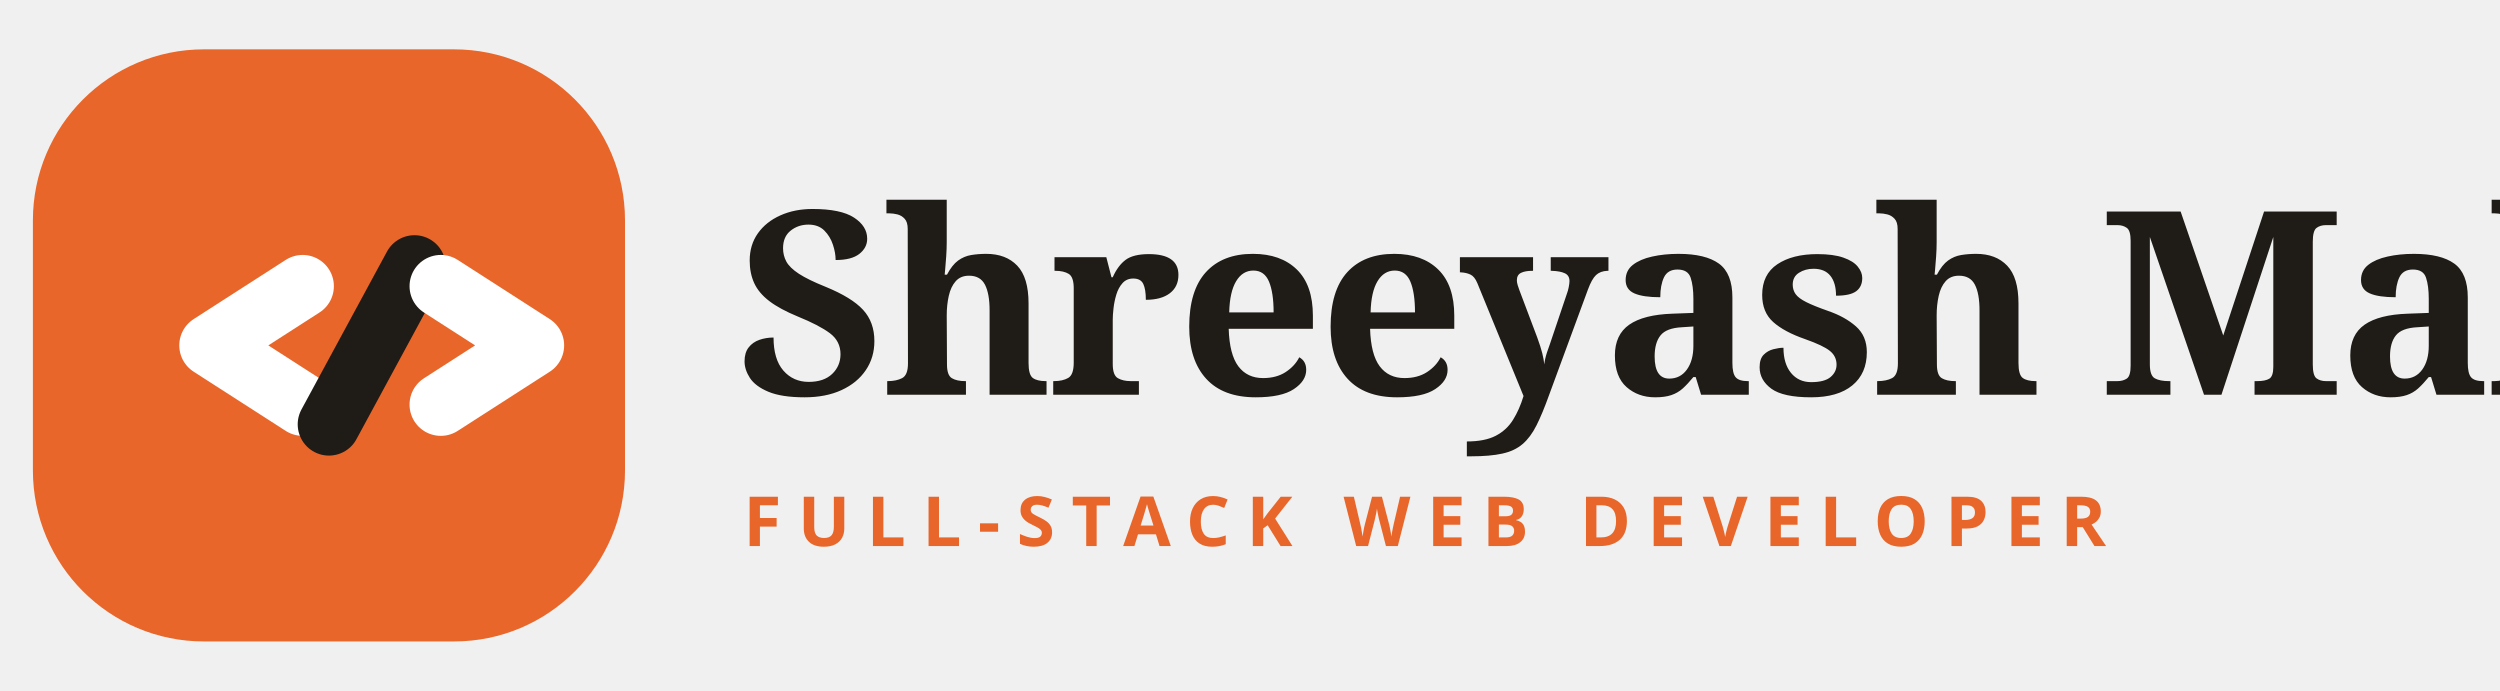
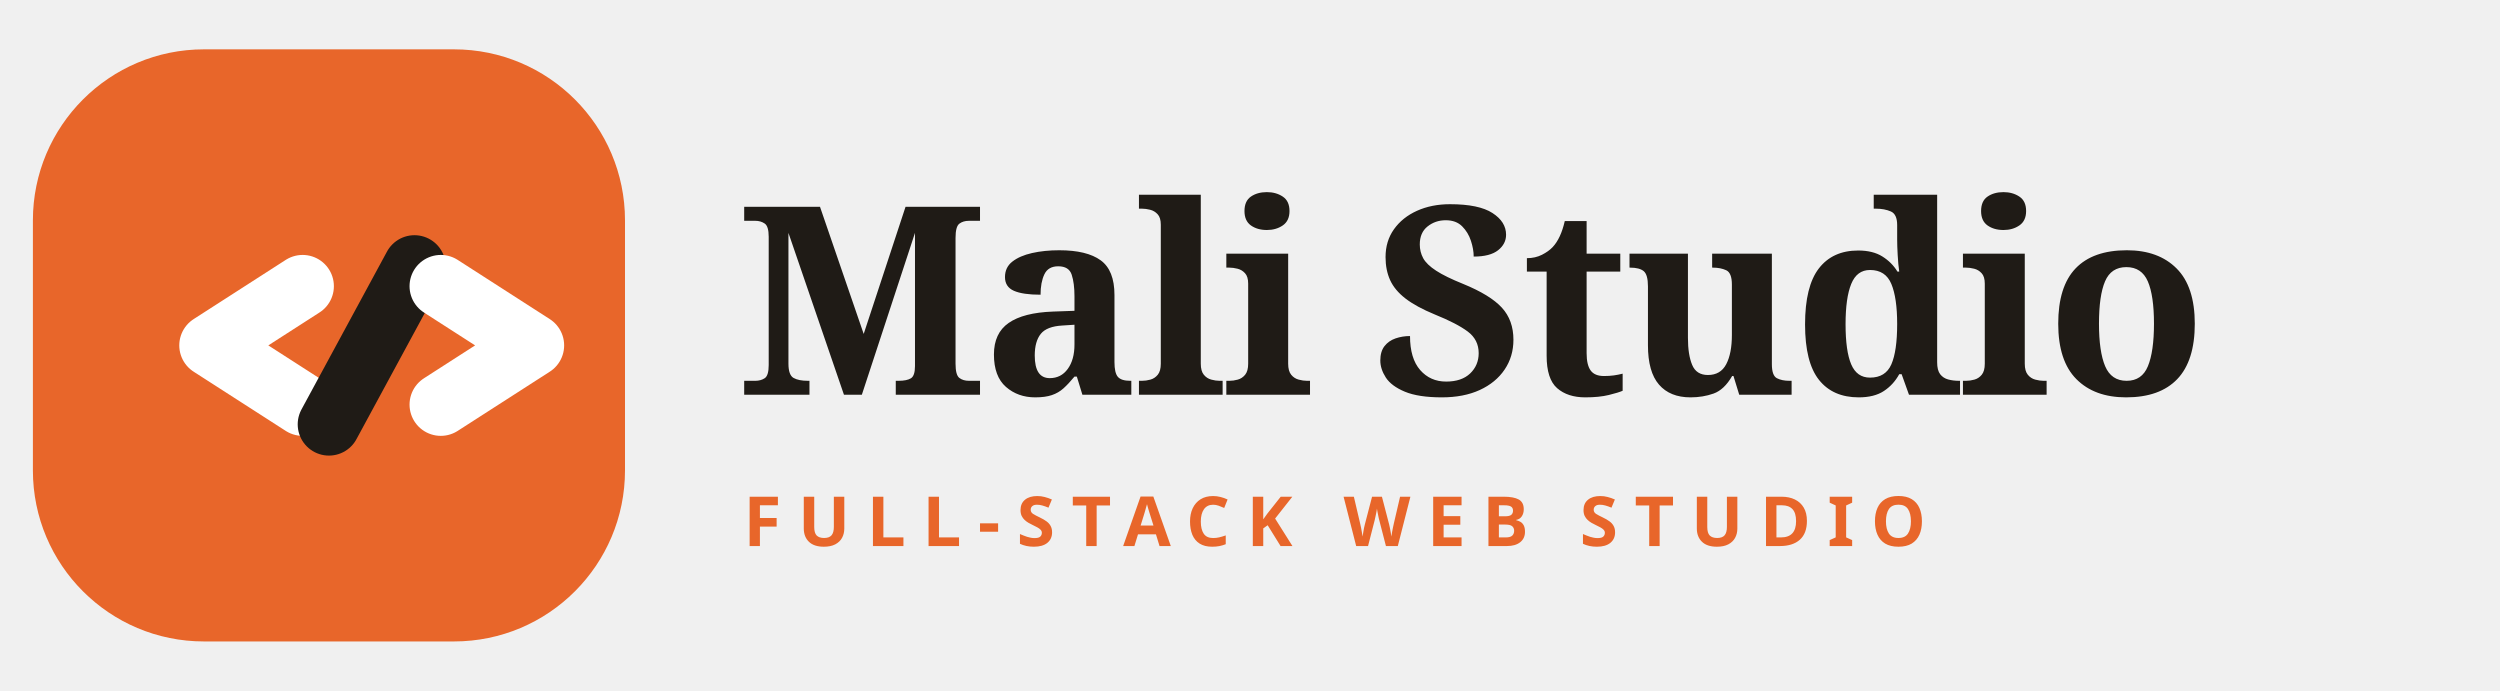
<svg xmlns="http://www.w3.org/2000/svg" viewBox="0 0 760 210" width="760" height="210">
  <g transform="translate(10, 15)">
    <rect x="0" y="0" width="180" height="180" rx="52" fill="#e8662a" />
    <g stroke-linecap="round" stroke-linejoin="round">
      <path d="M 82 72 L 54 90 L 82 108" fill="none" stroke="#ffffff" stroke-width="19" />
      <path d="M 116 66 L 90 114" fill="none" stroke="#1f1b16" stroke-width="19" />
      <path d="M 124 72 L 152 90 L 124 108" fill="none" stroke="#ffffff" stroke-width="19" />
    </g>
  </g>
-   <text x="224" y="120" font-family="'Fraunces', Georgia, serif" font-weight="900" font-size="78" letter-spacing="-0.02em" fill="#1f1b16">Shreeyash Mali</text>
-   <text x="226" y="166" font-family="'DM Sans', system-ui, sans-serif" font-weight="800" font-size="21" letter-spacing="0.24em" fill="#e8662a">FULL-STACK WEB DEVELOPER</text>
+   <text x="224" y="120" font-family="'Fraunces', Georgia, serif" font-weight="900" font-size="80" letter-spacing="-0.02em" fill="#1f1b16">Mali Studio</text>
+   <text x="226" y="166" font-family="'DM Sans', system-ui, sans-serif" font-weight="800" font-size="21" letter-spacing="0.24em" fill="#e8662a">FULL-STACK WEB STUDIO</text>
</svg>
